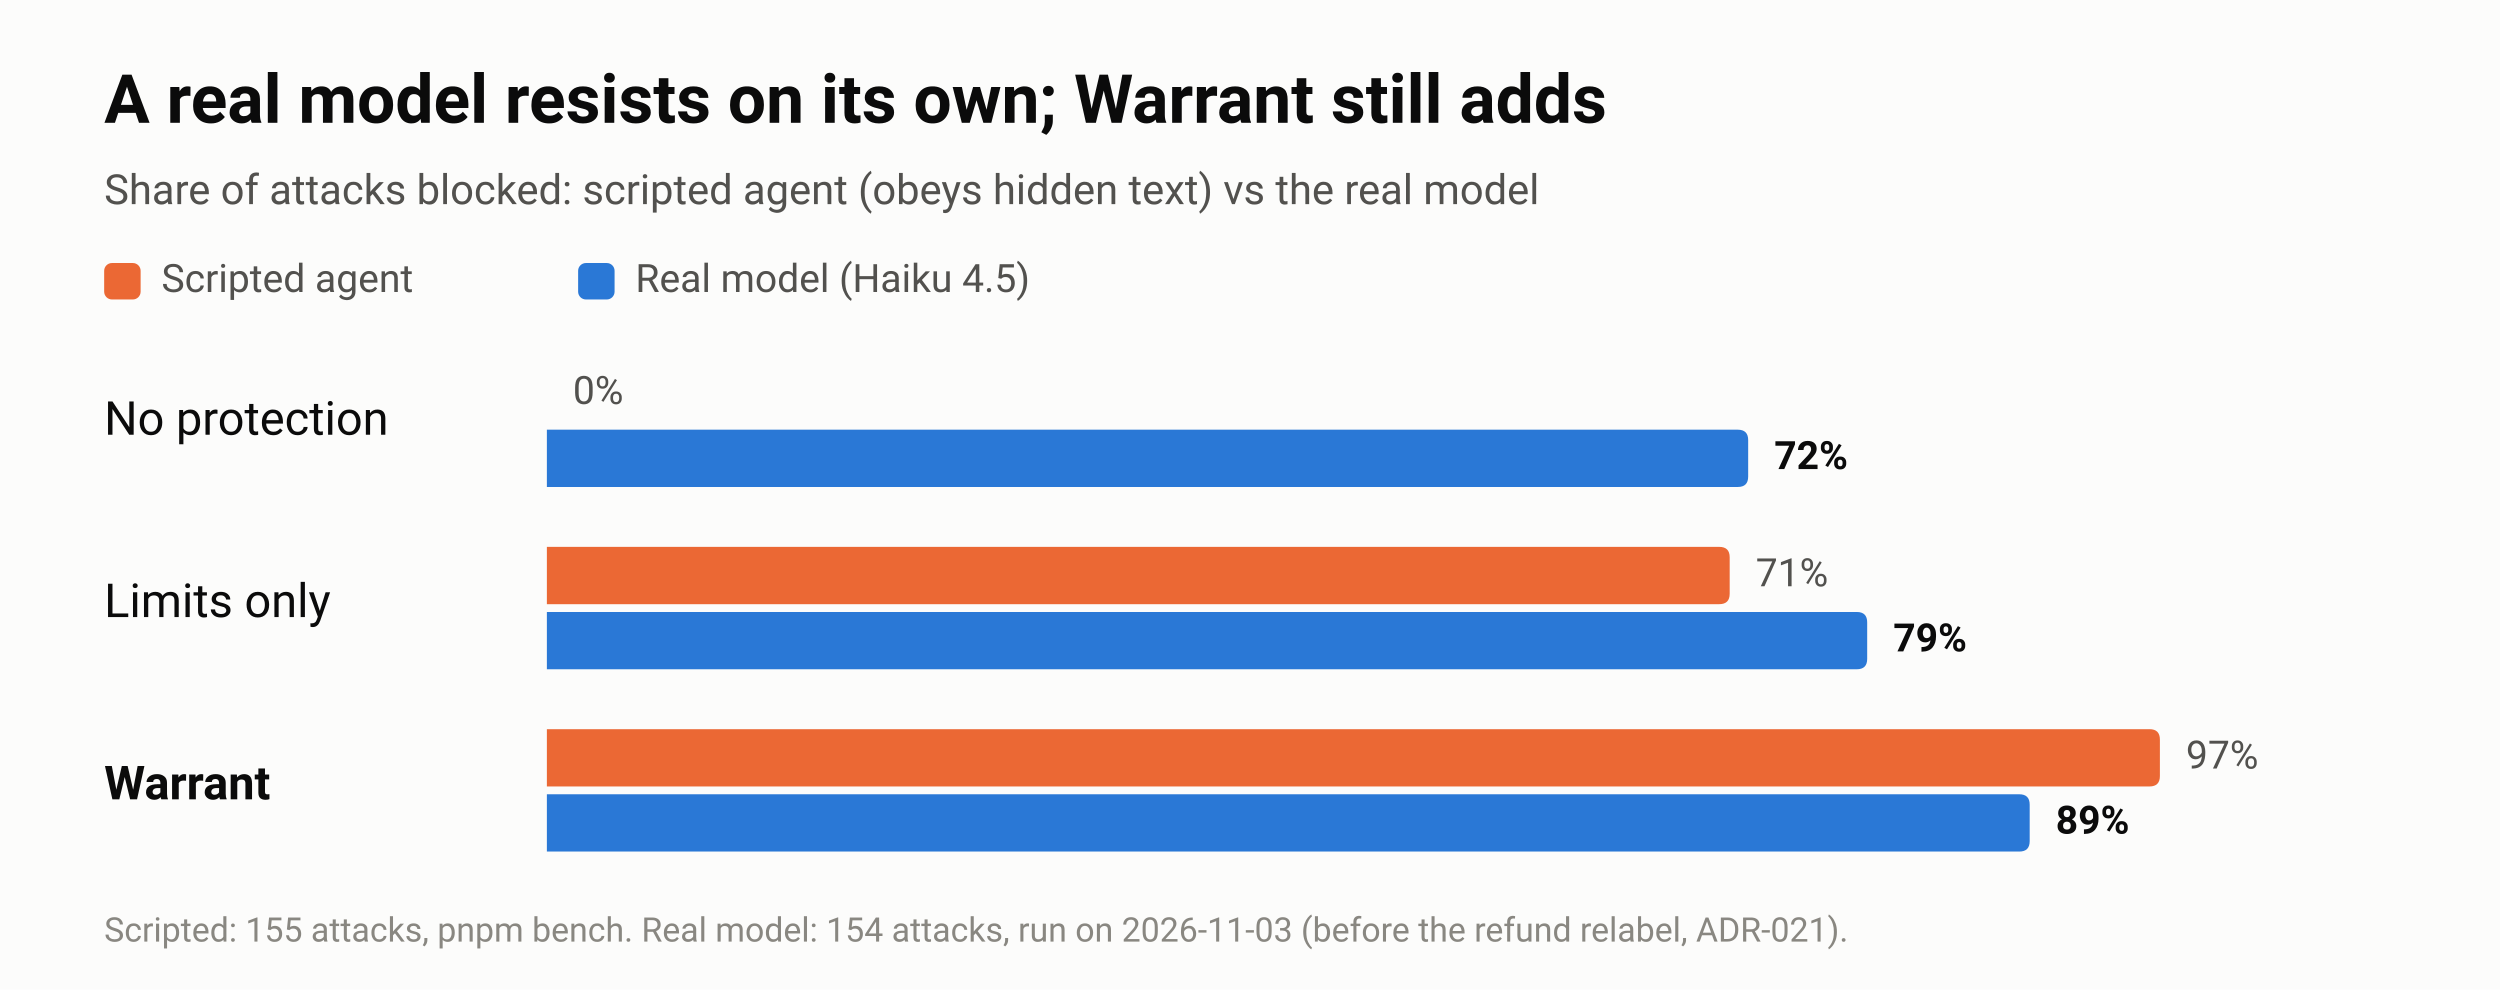
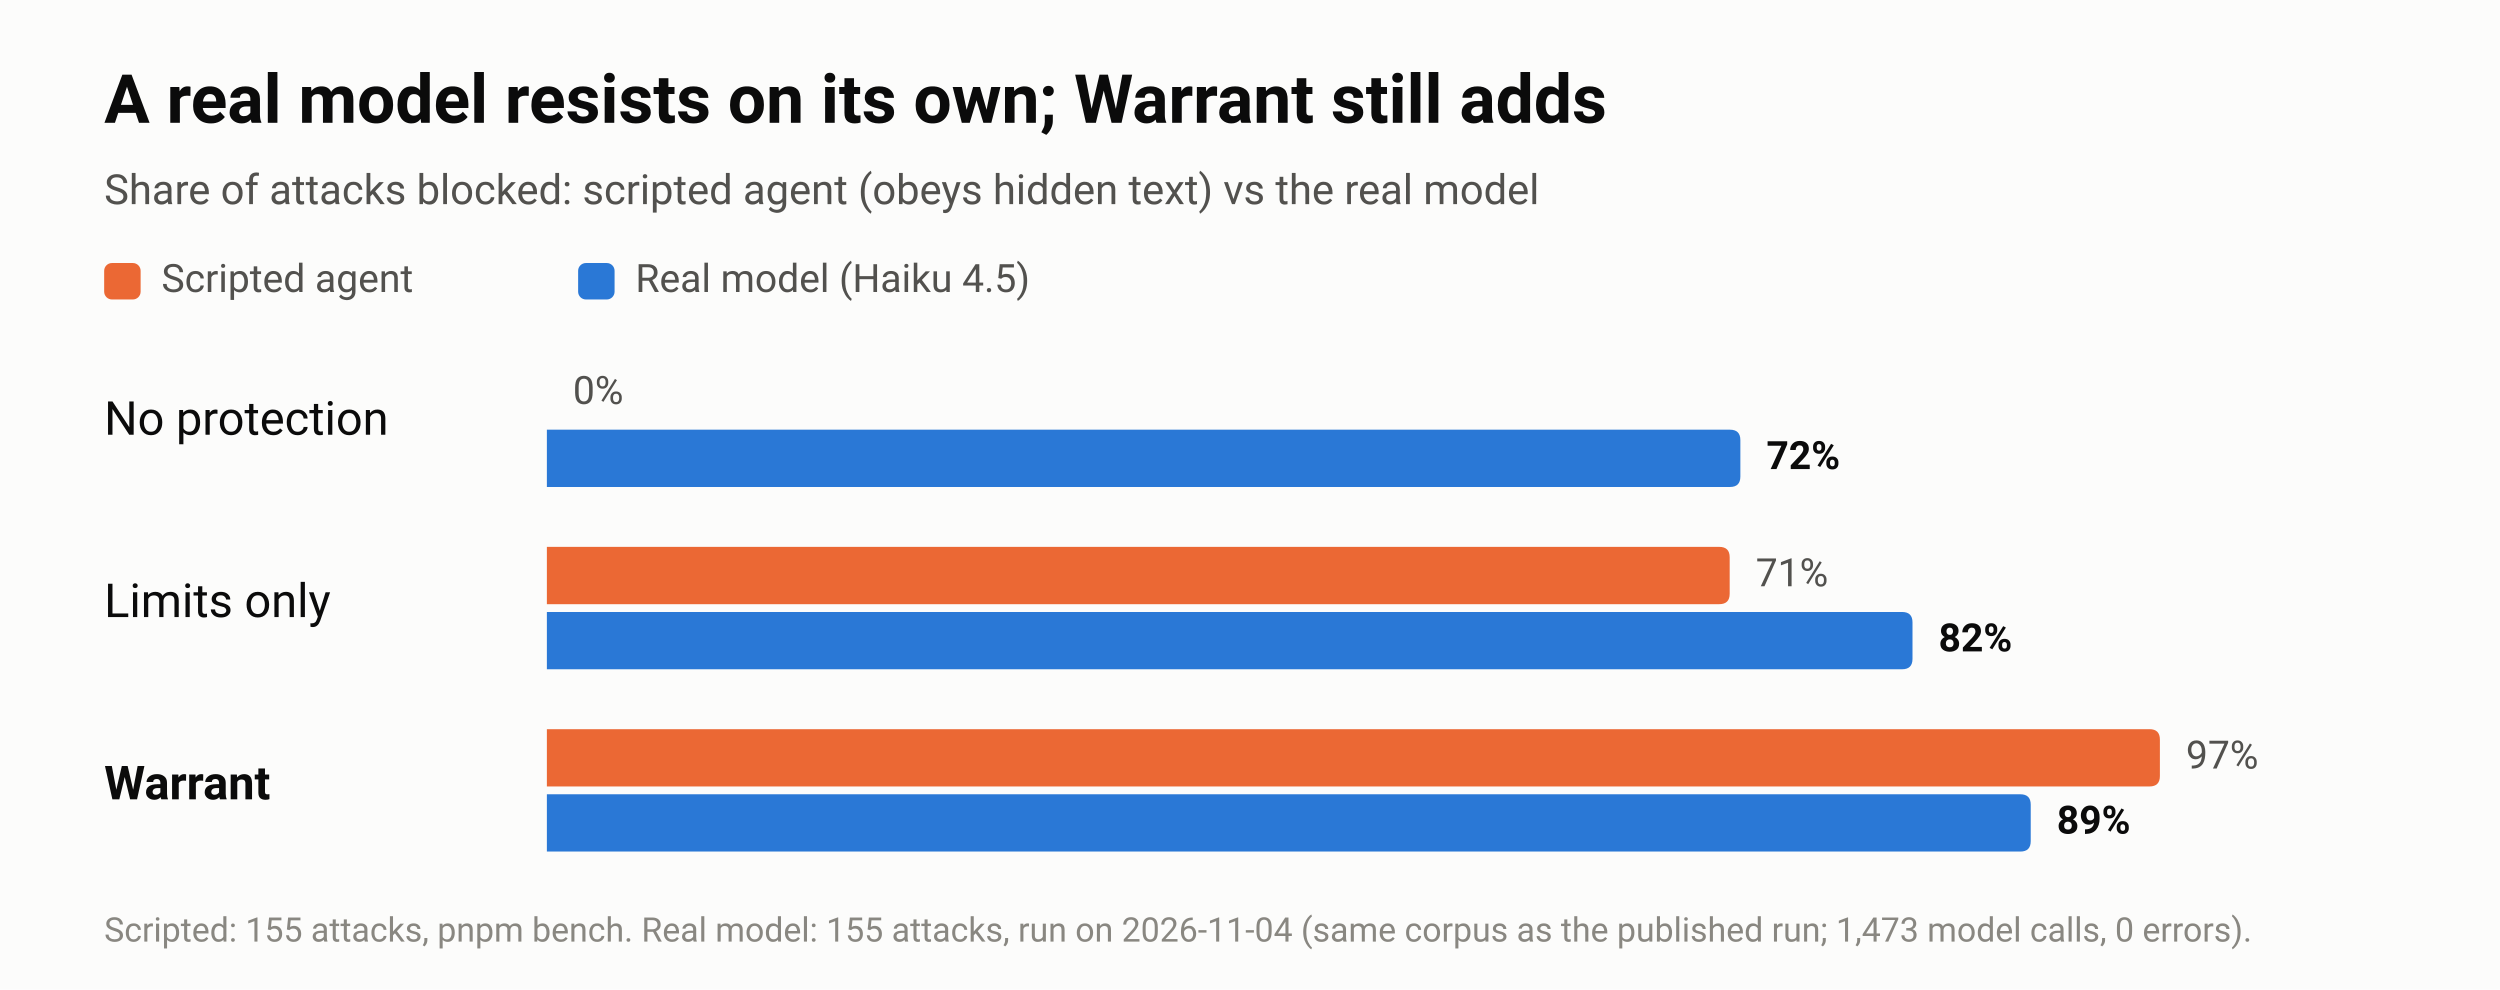
<svg xmlns="http://www.w3.org/2000/svg" viewBox="0 0 960 380" width="960" height="380" role="img" aria-label="A real model resists on its own; Warrant still adds" font-family="system-ui, -apple-system, &quot;Segoe UI&quot;, Roboto, Helvetica, Arial, sans-serif">
  <rect width="960" height="380" fill="#fcfcfb" />
  <text x="40.0" y="40.0" font-size="26" font-weight="700" fill="#0b0b0b" text-anchor="start" dominant-baseline="middle">A real model resists on its own; Warrant still adds</text>
  <text x="40.0" y="74.0" font-size="16" font-weight="400" fill="#52514e" text-anchor="start" dominant-baseline="middle">Share of attacks blocked: scripted agent (obeys hidden text) vs the real model</text>
  <rect x="40" y="101" width="14" height="14" rx="3" fill="#eb6834" />
  <text x="62.0" y="108.0" font-size="15" font-weight="400" fill="#52514e" text-anchor="start" dominant-baseline="middle">Scripted agent</text>
  <rect x="222" y="101" width="14" height="14" rx="3" fill="#2a78d6" />
  <text x="244.0" y="108.0" font-size="15" font-weight="400" fill="#52514e" text-anchor="start" dominant-baseline="middle">Real model (Haiku 4.5)</text>
  <text x="40.0" y="162.0" font-size="18" font-weight="400" fill="#0b0b0b" text-anchor="start" dominant-baseline="middle">No protection</text>
-   <path d="M210.0,165.0 H667.3 Q671.3,165.0 671.3,169.0 V183.0 Q671.3,187.0 667.3,187.0 H210.0 Z" fill="#2a78d6" />
+   <path d="M210.0,165.0 H664.3 Q668.3,165.0 668.3,169.0 V183.0 Q668.3,187.0 664.3,187.0 H210.0 Z" fill="#2a78d6" />
  <text x="220.0" y="151.0" font-size="15" font-weight="400" fill="#52514e" text-anchor="start" dominant-baseline="middle">0%</text>
-   <text x="681.3" y="176.0" font-size="15" font-weight="700" fill="#0b0b0b" text-anchor="start" dominant-baseline="middle">72%</text>
+   <text x="678.3" y="176.0" font-size="15" font-weight="700" fill="#0b0b0b" text-anchor="start" dominant-baseline="middle">72%</text>
  <text x="40.0" y="232.0" font-size="18" font-weight="400" fill="#0b0b0b" text-anchor="start" dominant-baseline="middle">Limits only</text>
  <path d="M210.0,210.0 H660.2 Q664.2,210.0 664.2,214.0 V228.0 Q664.2,232.0 660.2,232.0 H210.0 Z" fill="#eb6834" />
-   <path d="M210.0,235.0 H713.0 Q717.0,235.0 717.0,239.0 V253.0 Q717.0,257.0 713.0,257.0 H210.0 Z" fill="#2a78d6" />
+   <path d="M210.0,235.0 H730.4 Q734.4,235.0 734.4,239.0 V253.0 Q734.4,257.0 730.4,257.0 H210.0 Z" fill="#2a78d6" />
  <text x="674.2" y="221.0" font-size="15" font-weight="400" fill="#52514e" text-anchor="start" dominant-baseline="middle">71%</text>
-   <text x="727.0" y="246.0" font-size="15" font-weight="700" fill="#0b0b0b" text-anchor="start" dominant-baseline="middle">79%</text>
+   <text x="744.4" y="246.0" font-size="15" font-weight="700" fill="#0b0b0b" text-anchor="start" dominant-baseline="middle">82%</text>
  <text x="40.0" y="302.0" font-size="18" font-weight="700" fill="#0b0b0b" text-anchor="start" dominant-baseline="middle">Warrant</text>
  <path d="M210.0,280.0 H825.4 Q829.4,280.0 829.4,284.0 V298.0 Q829.4,302.0 825.4,302.0 H210.0 Z" fill="#eb6834" />
-   <path d="M210.0,305.0 H775.4 Q779.4,305.0 779.4,309.0 V323.0 Q779.4,327.0 775.4,327.0 H210.0 Z" fill="#2a78d6" />
+   <path d="M210.0,305.0 H775.8 Q779.8,305.0 779.8,309.0 V323.0 Q779.8,327.0 775.8,327.0 H210.0 Z" fill="#2a78d6" />
  <text x="839.4" y="291.0" font-size="15" font-weight="400" fill="#52514e" text-anchor="start" dominant-baseline="middle">97%</text>
-   <text x="789.4" y="316.0" font-size="15" font-weight="700" fill="#0b0b0b" text-anchor="start" dominant-baseline="middle">89%</text>
-   <text x="40.0" y="358.0" font-size="13" font-weight="400" fill="#898781" text-anchor="start" dominant-baseline="middle">Scripted: 155 attacks, pnpm bench. Real model: 154 attacks, run on 2026-11-03 (before the refund relabel, ADR-021).</text>
+   <text x="789.8" y="316.0" font-size="15" font-weight="700" fill="#0b0b0b" text-anchor="start" dominant-baseline="middle">89%</text>
+   <text x="40.0" y="358.0" font-size="13" font-weight="400" fill="#898781" text-anchor="start" dominant-baseline="middle">Scripted: 155 attacks, pnpm bench. Real model: 155 attacks, run on 2026-11-04 (same corpus as the published run; 1,473 model calls, 0 errors).</text>
</svg>
